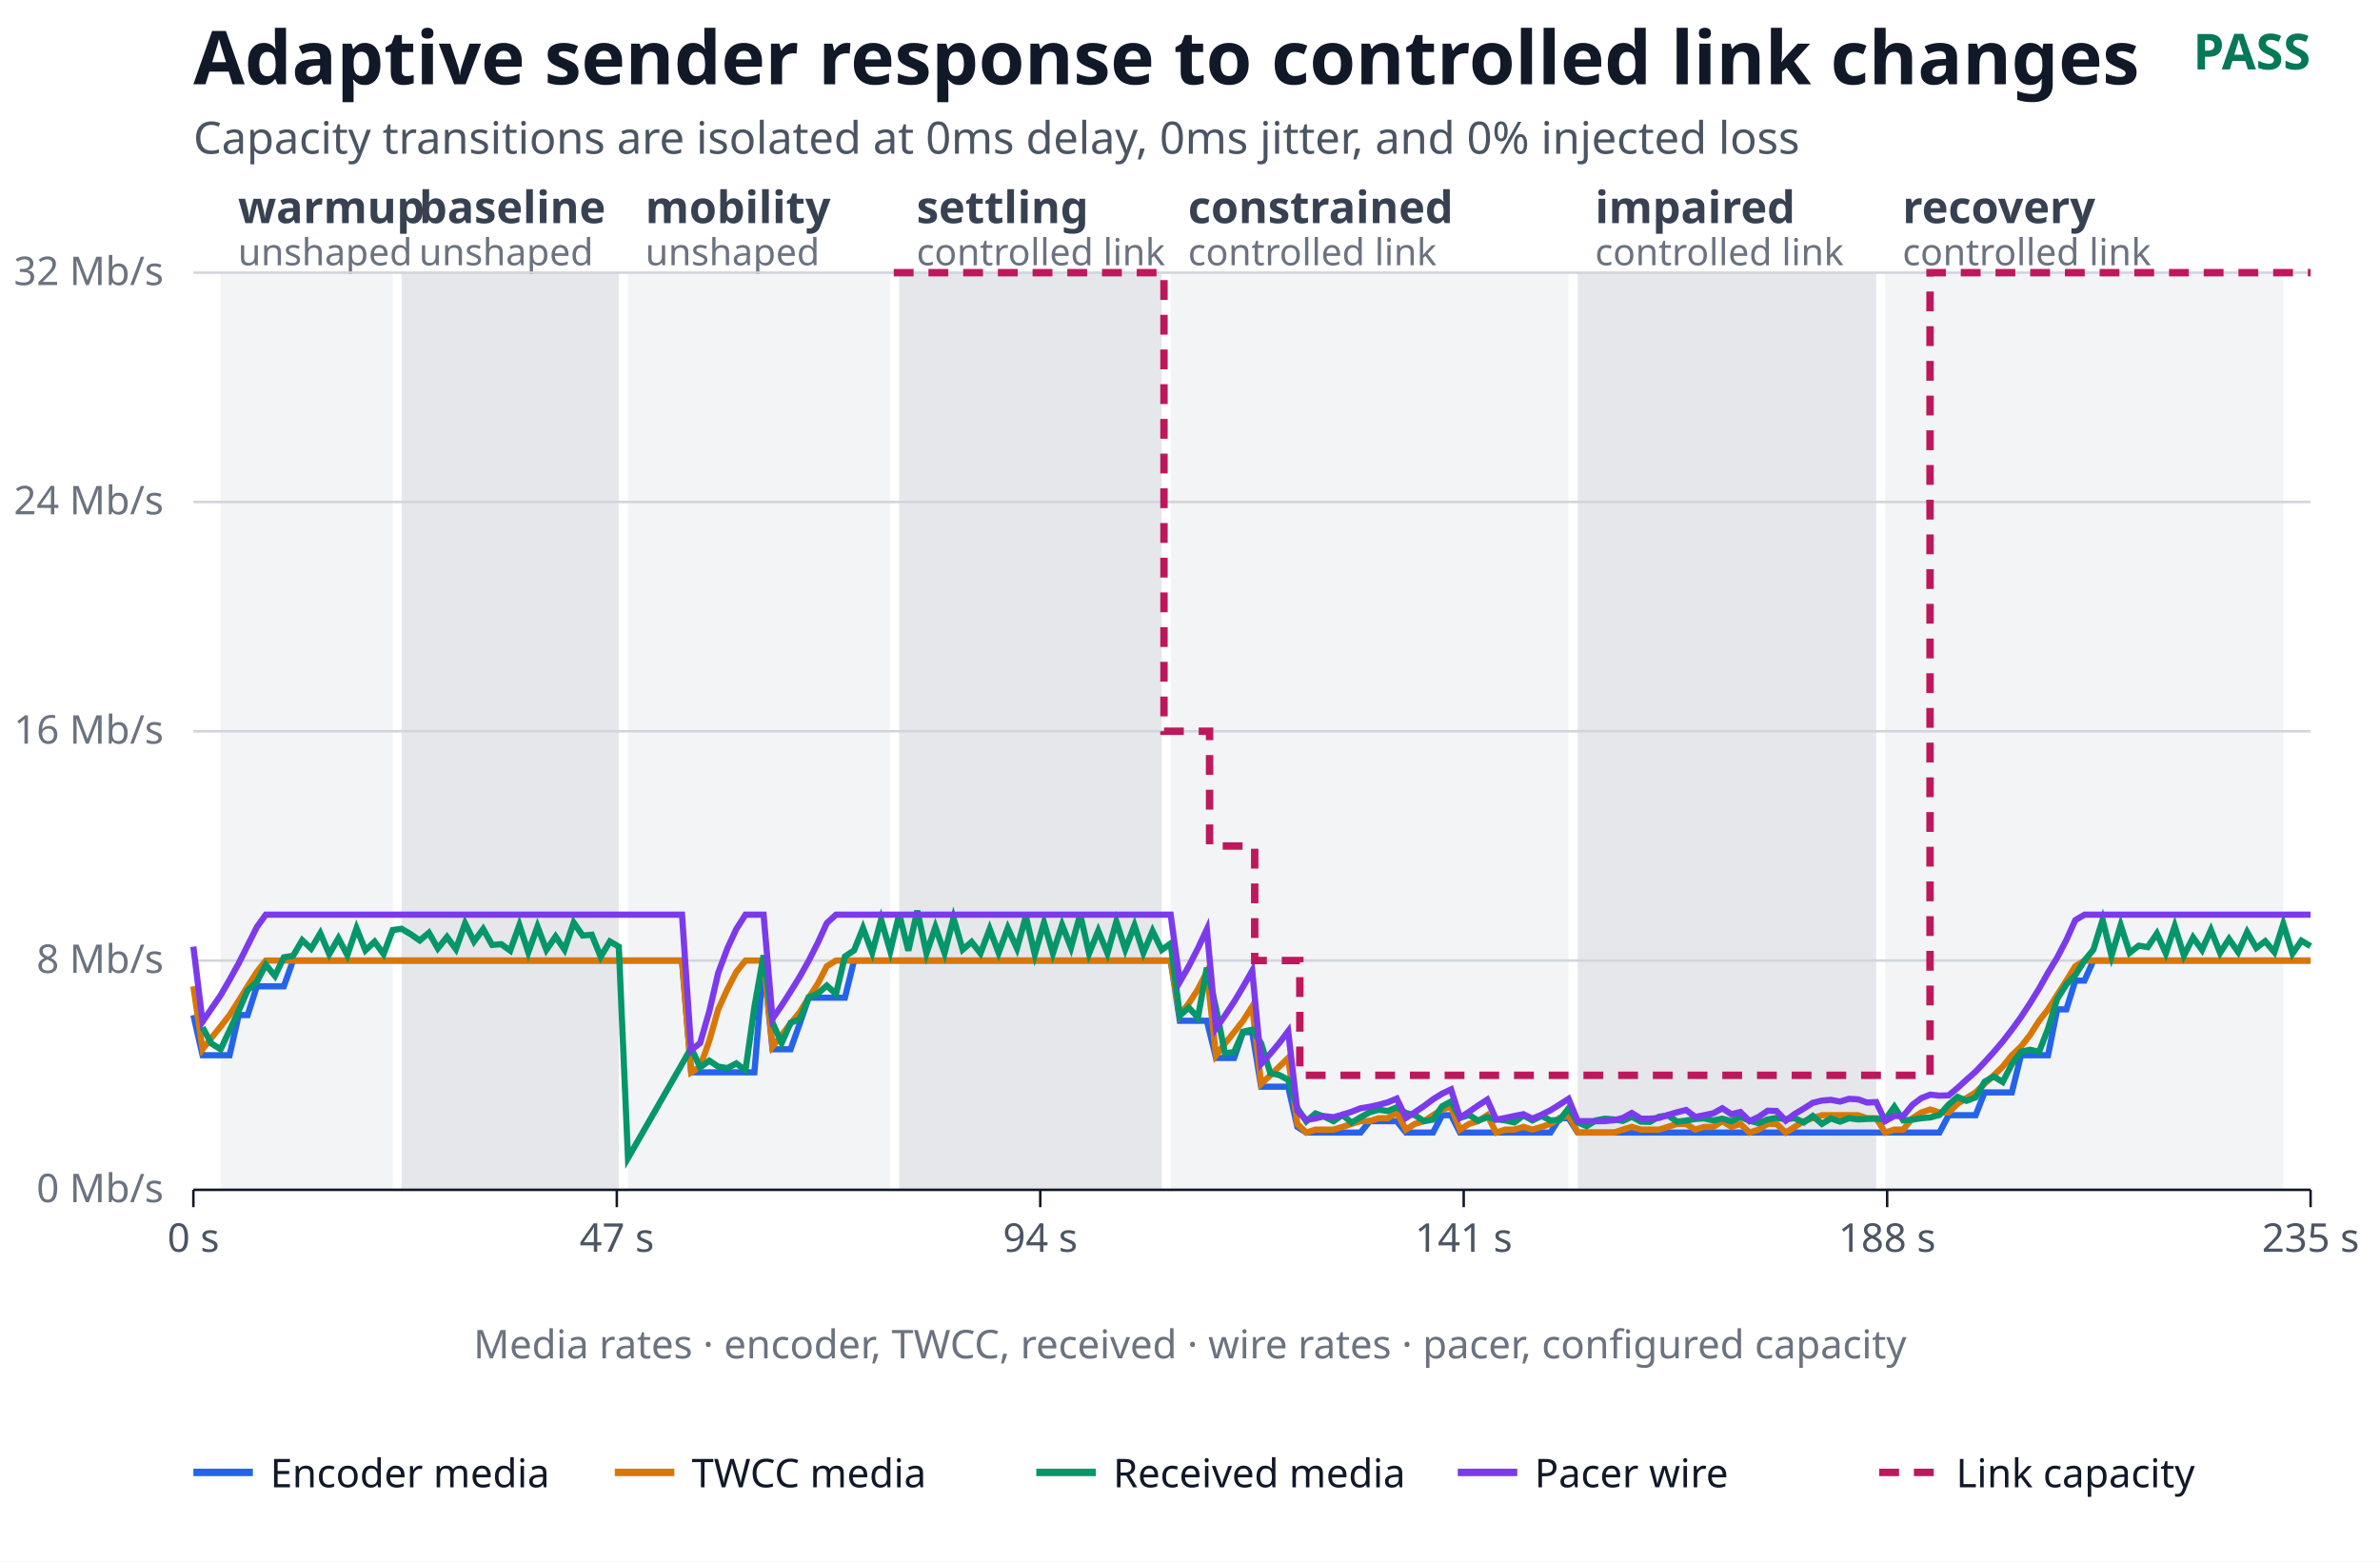
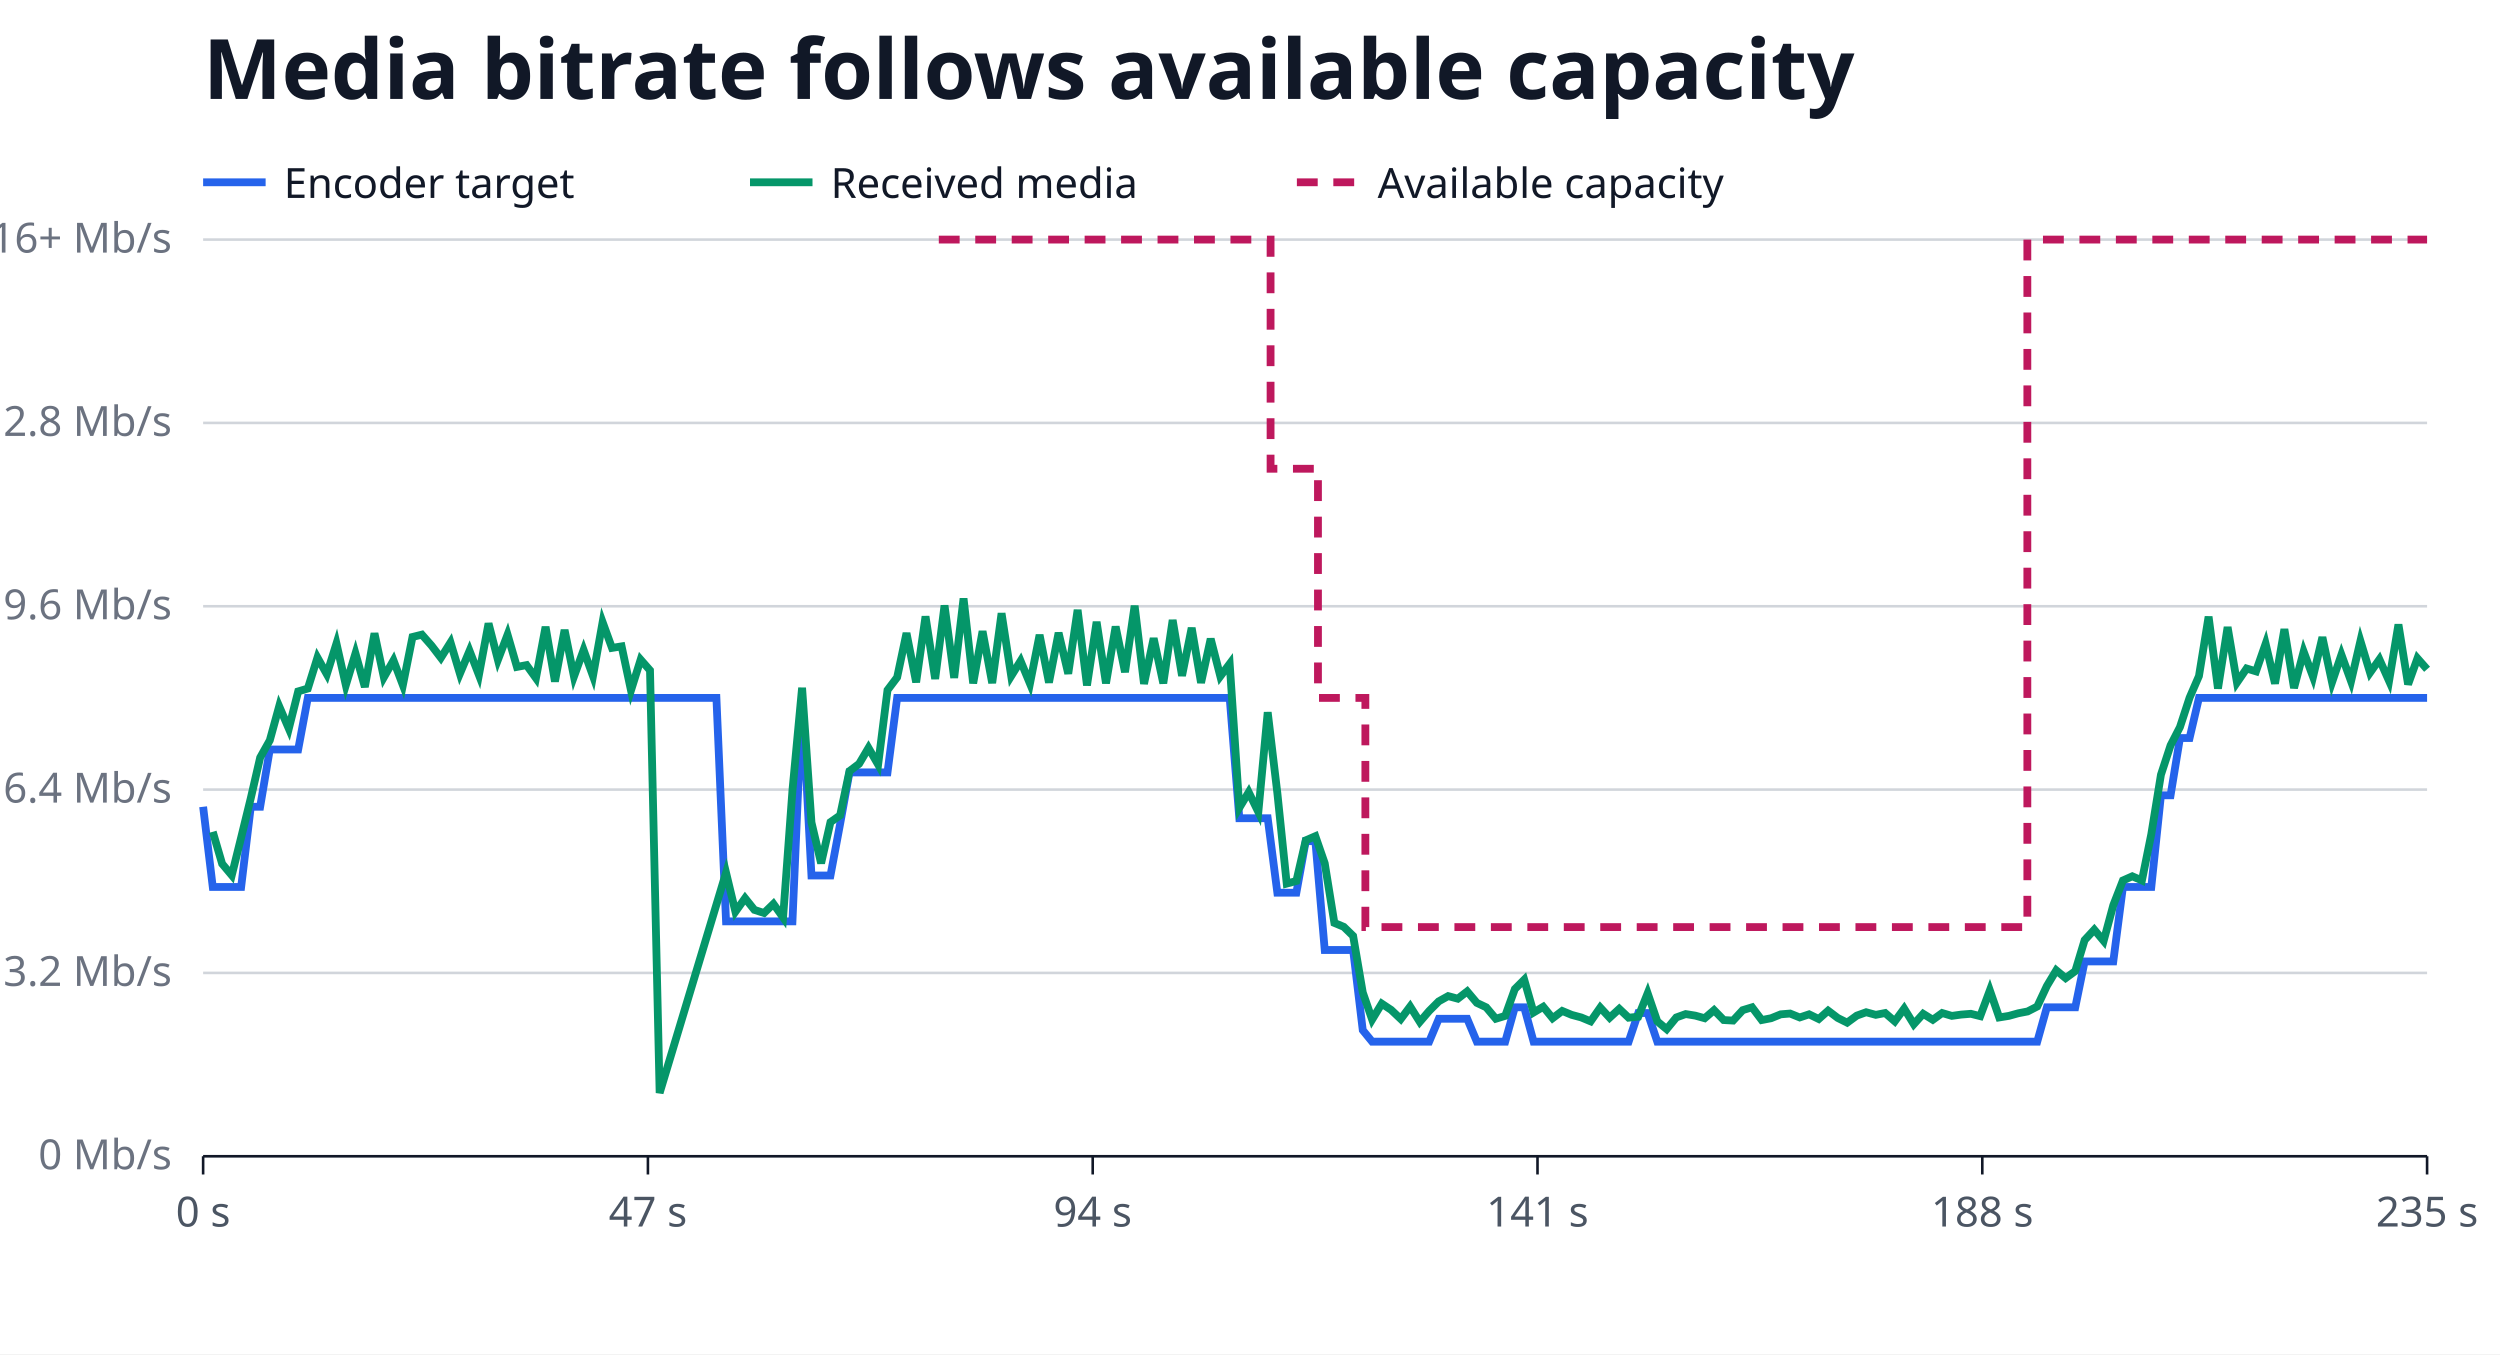
- <svg xmlns="http://www.w3.org/2000/svg" width="960" height="630" viewBox="0 0 960 630" role="img" aria-labelledby="title description" style="font-family:system-ui,sans-serif">
+ <svg xmlns="http://www.w3.org/2000/svg" width="960" height="520" viewBox="0 0 960 520" role="img" aria-labelledby="title description" style="font-family:system-ui,sans-serif">
  <rect width="100%" height="100%" fill="#ffffff" />
-   <text x="78" y="34" font-size="30" font-weight="600" fill="#111827">Adaptive sender response to controlled link changes</text>
-   <text x="78" y="62" font-size="18" fill="#4b5563">Capacity transitions are isolated at 0ms delay, 0ms jitter, and 0% injected loss</text>
-   <text x="932" y="28" text-anchor="end" font-size="20" font-weight="700" fill="#047857">PASS</text>
-   <rect x="89" y="110" width="69.4" height="370" fill="#f3f4f6" />
-   <text x="96" y="90" font-size="18" font-weight="600" fill="#374151">warmup</text>
-   <text x="96" y="107" font-size="15" fill="#6b7280">unshaped</text>
-   <rect x="162" y="110" width="87.6" height="370" fill="#e5e7eb" />
-   <text x="169" y="90" font-size="18" font-weight="600" fill="#374151">baseline</text>
-   <text x="169" y="107" font-size="15" fill="#6b7280">unshaped</text>
-   <rect x="253.3" y="110" width="105.8" height="370" fill="#f3f4f6" />
-   <text x="260.3" y="90" font-size="18" font-weight="600" fill="#374151">mobility</text>
-   <text x="260.3" y="107" font-size="15" fill="#6b7280">unshaped</text>
-   <rect x="362.7" y="110" width="105.9" height="370" fill="#e5e7eb" />
-   <text x="369.7" y="90" font-size="18" font-weight="600" fill="#374151">settling</text>
-   <text x="369.7" y="107" font-size="15" fill="#6b7280">controlled link</text>
-   <rect x="472.2" y="110" width="160.5" height="370" fill="#f3f4f6" />
-   <text x="479.2" y="90" font-size="18" font-weight="600" fill="#374151">constrained</text>
-   <text x="479.2" y="107" font-size="15" fill="#6b7280">controlled link</text>
-   <rect x="636.4" y="110" width="120.4" height="370" fill="#e5e7eb" />
-   <text x="643.4" y="90" font-size="18" font-weight="600" fill="#374151">impaired</text>
-   <text x="643.4" y="107" font-size="15" fill="#6b7280">controlled link</text>
-   <rect x="760.4" y="110" width="160.6" height="370" fill="#f3f4f6" />
-   <text x="767.4" y="90" font-size="18" font-weight="600" fill="#374151">recovery</text>
-   <text x="767.4" y="107" font-size="15" fill="#6b7280">controlled link</text>
-   <line x1="78" y1="480" x2="932" y2="480" stroke="#d1d5db" />
-   <text x="66" y="485" text-anchor="end" font-size="16" fill="#6b7280">0 Mb/s</text>
-   <line x1="78" y1="387.5" x2="932" y2="387.5" stroke="#d1d5db" />
-   <text x="66" y="392.5" text-anchor="end" font-size="16" fill="#6b7280">8 Mb/s</text>
-   <line x1="78" y1="295" x2="932" y2="295" stroke="#d1d5db" />
-   <text x="66" y="300" text-anchor="end" font-size="16" fill="#6b7280">16 Mb/s</text>
-   <line x1="78" y1="202.5" x2="932" y2="202.5" stroke="#d1d5db" />
-   <text x="66" y="207.5" text-anchor="end" font-size="16" fill="#6b7280">24 Mb/s</text>
-   <line x1="78" y1="110" x2="932" y2="110" stroke="#d1d5db" />
-   <text x="66" y="115" text-anchor="end" font-size="16" fill="#6b7280">32 Mb/s</text>
-   <polyline fill="none" stroke="#2563eb" stroke-width="2.5" stroke-dasharray="" points="78,409.5 81.7,425.7 85.3,425.7 89,425.7 92.6,425.7 96.3,409.5 99.9,409.5 103.6,397.9 107.2,397.9 110.9,397.9 114.5,397.9 118.2,387.5 121.9,387.5 125.5,387.5 129.2,387.5 132.8,387.5 136.5,387.5 140.1,387.5 143.8,387.5 147.4,387.5 151.1,387.5 154.7,387.5 158.4,387.5 162,387.5 165.7,387.5 169.3,387.5 173,387.5 176.6,387.5 180.3,387.5 183.9,387.5 187.6,387.5 191.2,387.5 194.9,387.5 198.5,387.5 202.2,387.5 205.8,387.5 209.5,387.5 213.1,387.5 216.8,387.5 220.4,387.5 224.1,387.5 227.7,387.5 231.4,387.5 235,387.5 238.7,387.5 242.3,387.5 246,387.5 249.6,387.5 253.3,387.5 256.9,387.5 260.5,387.5 264.2,387.5 267.8,387.5 271.5,387.5 275.1,387.5 278.8,432.6 282.4,432.6 286.1,432.6 289.7,432.6 293.4,432.6 297,432.6 300.7,432.6 304.3,432.6 308,387.5 311.6,423.3 315.3,423.3 318.9,423.3 322.6,412.9 326.2,402.5 329.9,402.5 333.5,402.5 337.2,402.5 340.8,402.5 344.5,387.5 348.1,387.5 351.8,387.5 355.4,387.5 359.1,387.5 362.7,387.5 366.4,387.5 370,387.5 373.7,387.5 377.3,387.5 381,387.5 384.6,387.5 388.3,387.5 391.9,387.5 395.5,387.5 399.2,387.5 402.8,387.5 406.5,387.5 410.2,387.5 413.8,387.5 417.4,387.5 421.1,387.5 424.7,387.5 428.4,387.5 432,387.5 435.7,387.5 439.3,387.5 443,387.5 446.7,387.5 450.3,387.5 453.9,387.5 457.6,387.5 461.2,387.5 464.9,387.5 468.6,387.5 472.2,387.5 475.9,411.8 479.5,411.8 483.2,411.8 486.8,411.8 490.5,426.8 494.1,426.8 497.8,426.8 501.4,416.4 505.1,416.4 508.7,438.4 512.4,438.4 516,438.4 519.6,438.4 523.3,454.6 526.9,456.9 530.6,456.9 534.2,456.9 537.9,456.9 541.5,456.9 545.2,456.9 548.8,456.9 552.5,452.3 556.1,452.3 559.8,452.3 563.4,452.3 567.1,456.9 570.7,456.9 574.4,456.9 578,456.9 581.7,449.9 585.3,449.9 588.9,456.9 592.6,456.9 596.2,456.9 599.9,456.9 603.5,456.9 607.2,456.9 610.8,456.9 614.5,456.9 618.1,456.9 621.8,456.9 625.4,456.9 629.1,451.1 632.7,451.1 636.4,456.9 640,456.9 643.7,456.9 647.3,456.9 651,456.9 654.6,456.9 658.2,456.9 661.9,456.9 665.5,456.9 669.2,456.9 672.8,456.9 676.5,456.9 680.1,456.9 683.8,456.9 687.4,456.9 691.1,456.9 694.7,456.9 698.4,456.9 702,456.9 705.7,456.9 709.3,456.9 713,456.9 716.6,456.9 720.3,456.9 723.9,456.9 727.6,456.9 731.2,456.9 734.9,456.9 738.5,456.9 742.2,456.9 745.8,456.9 749.5,456.9 753.1,456.9 756.8,456.9 760.4,456.9 764.1,456.9 767.7,456.9 771.4,456.9 775,456.9 778.6,456.9 782.3,456.9 786,449.9 789.6,449.9 793.2,449.9 796.9,449.9 800.5,440.7 804.2,440.7 807.8,440.7 811.5,440.7 815.2,425.7 818.8,425.7 822.5,425.7 826.1,425.7 829.8,407.2 833.5,407.2 837.1,395.6 840.8,395.6 844.4,387.5 848.1,387.5 851.7,387.5 855.4,387.5 859,387.5 862.7,387.5 866.3,387.5 870,387.5 873.6,387.5 877.2,387.5 880.9,387.5 884.6,387.5 888.2,387.5 891.8,387.5 895.5,387.5 899.1,387.5 902.8,387.5 906.4,387.5 910.1,387.5 913.7,387.5 917.4,387.5 921,387.5 924.7,387.5 928.3,387.5 932,387.5" />
-   <line x1="78" y1="594" x2="102" y2="594" stroke="#2563eb" stroke-width="3" />
-   <text x="109" y="600" font-size="16" fill="#111827">Encoder media</text>
-   <polyline fill="none" stroke="#d97706" stroke-width="2.5" stroke-dasharray="" points="78,397.9 81.7,423.3 85.3,418.7 89,414.1 92.6,409.5 96.3,403.7 99.9,397.9 103.6,392.1 107.2,387.5 110.9,387.5 114.5,387.5 118.2,387.5 121.9,387.5 125.5,387.5 129.2,387.5 132.8,387.5 136.5,387.5 140.1,387.5 143.8,387.5 147.4,387.5 151.1,387.5 154.7,387.5 158.4,387.5 162,387.5 165.7,387.5 169.3,387.5 173,387.5 176.6,387.5 180.3,387.5 183.9,387.5 187.6,387.5 191.2,387.5 194.9,387.5 198.5,387.5 202.2,387.5 205.8,387.5 209.5,387.5 213.1,387.5 216.8,387.5 220.4,387.5 224.1,387.5 227.7,387.5 231.4,387.5 235,387.5 238.7,387.5 242.3,387.5 246,387.5 249.6,387.5 253.3,387.5 256.9,387.5 260.5,387.5 264.2,387.5 267.8,387.5 271.5,387.5 275.1,387.5 278.8,432.6 282.4,430.3 286.1,419.9 289.7,407.2 293.4,399.1 297,392.1 300.7,387.5 304.3,387.5 308,387.5 311.6,422.2 315.3,417.6 318.9,412.9 322.6,408.3 326.2,402.5 329.9,396.8 333.5,389.8 337.2,387.5 340.8,387.5 344.5,387.5 348.1,387.5 351.8,387.5 355.4,387.5 359.1,387.5 362.7,387.5 366.4,387.5 370,387.5 373.7,387.5 377.3,387.5 381,387.5 384.6,387.5 388.3,387.5 391.9,387.5 395.5,387.5 399.2,387.5 402.8,387.5 406.5,387.5 410.2,387.5 413.8,387.5 417.4,387.5 421.1,387.5 424.7,387.5 428.4,387.5 432,387.5 435.7,387.5 439.3,387.5 443,387.5 446.7,387.5 450.3,387.5 453.9,387.5 457.6,387.5 461.2,387.5 464.9,387.5 468.6,387.5 472.2,387.5 475.9,409.5 479.5,404.8 483.2,399.1 486.8,392.1 490.5,425.7 494.1,421 497.8,416.4 501.4,411.8 505.1,406 508.7,437.2 512.4,433.8 516,430.3 519.6,426.8 523.3,453.4 526.9,456.9 530.6,455.7 534.2,455.7 537.9,455.7 541.5,454.6 545.2,453.4 548.8,452.3 552.5,452.3 556.1,451.1 559.8,451.1 563.4,448.8 567.1,455.7 570.7,453.4 574.4,452.3 578,449.9 581.7,447.6 585.3,446.5 588.9,455.7 592.6,453.4 596.2,452.3 599.9,449.9 603.5,456.9 607.2,455.7 610.8,455.7 614.5,454.6 618.1,455.7 621.8,454.6 625.4,453.4 629.1,451.1 632.7,449.9 636.4,456.9 640,456.9 643.7,456.9 647.3,456.9 651,456.9 654.6,455.7 658.2,454.6 661.9,455.7 665.5,455.7 669.2,455.7 672.8,454.6 676.5,453.4 680.1,453.4 683.8,455.7 687.4,454.6 691.1,454.6 694.7,452.3 698.4,454.6 702,453.4 705.7,456.9 709.3,455.7 713,453.4 716.6,453.4 720.3,456.9 723.9,454.6 727.6,452.3 731.2,451.1 734.9,449.9 738.5,449.9 742.2,449.9 745.8,449.9 749.5,449.9 753.1,451.1 756.8,451.1 760.4,456.9 764.1,455.7 767.7,455.7 771.4,451.1 775,448.8 778.6,447.6 782.3,448.8 786,448.8 789.6,445.3 793.2,443 796.9,440.7 800.5,437.2 804.2,433.8 807.8,430.3 811.5,425.7 815.2,422.2 818.8,417.6 822.5,411.8 826.1,407.2 829.8,401.4 833.5,395.6 837.1,389.8 840.8,387.5 844.4,387.5 848.1,387.5 851.7,387.5 855.4,387.5 859,387.5 862.7,387.5 866.3,387.5 870,387.5 873.6,387.5 877.2,387.5 880.9,387.5 884.6,387.5 888.2,387.5 891.8,387.5 895.5,387.5 899.1,387.5 902.8,387.5 906.4,387.5 910.1,387.5 913.7,387.5 917.4,387.5 921,387.5 924.7,387.5 928.3,387.5 932,387.5" />
-   <line x1="248" y1="594" x2="272" y2="594" stroke="#d97706" stroke-width="3" />
-   <text x="279" y="600" font-size="16" fill="#111827">TWCC media</text>
-   <polyline fill="none" stroke="#059669" stroke-width="2.5" stroke-dasharray="" points="81.7,414.5 85.3,421 89,423.3 92.6,415.7 96.3,407.7 99.9,399.5 103.6,396.1 107.2,389.2 110.9,393.7 114.5,386.2 118.2,385.6 121.9,379.3 125.5,382.7 129.2,376.5 132.8,384.9 136.5,378.5 140.1,385.3 143.8,374.5 147.4,383.4 151.1,379.9 154.7,384.9 158.4,375.2 162,374.7 165.7,376.9 169.3,379.4 173,376.3 176.6,382.6 180.3,378 183.9,382.9 187.6,372.5 191.2,379.8 194.9,374.8 198.5,381.2 202.2,380.9 205.8,383.5 209.5,373.2 213.1,384.2 216.8,373.8 220.4,383.2 224.1,377.8 227.7,383.1 231.4,372.2 235,377.4 238.7,377.1 242.3,386 246,379.8 249.6,381.9 253.3,467.2 278.8,422.8 282.4,430.6 286.1,427.9 289.7,430.3 293.4,430.9 297,429 300.7,431.8 304.3,406.2 308,385.4 311.6,412.6 315.3,420.8 318.9,412.6 322.6,411.2 326.2,402.3 329.9,400.8 333.5,397.6 337.2,401 340.8,385.9 344.5,383.4 348.1,374.4 351.8,384.3 355.4,371 359.1,383.7 362.7,368.8 366.4,383.5 370,367.4 373.7,384.6 377.3,374 381,384.5 384.6,370.4 388.3,383.1 391.9,380 395.5,384.6 399.2,374.8 402.8,384.4 406.5,374.4 410.2,382.6 413.8,369.7 417.4,385 421.1,372.2 424.7,384.6 428.4,373.1 432,382.3 435.7,368.9 439.3,384.6 443,375.5 446.7,384.6 450.3,371.8 453.9,383 457.6,373.3 461.2,384.4 464.9,375.6 468.6,383.2 472.2,380.6 475.9,409.7 479.5,406.5 483.2,410.5 486.8,390.4 490.5,406.7 494.1,425 497.8,424.4 501.4,416.2 505.1,415.4 508.7,420.9 512.4,432.9 516,433.7 519.6,435.6 523.3,447 526.9,452.4 530.6,449.2 534.2,450.5 537.9,452.3 541.5,449.8 545.2,452.9 548.8,450.7 552.5,448.7 556.1,447.7 559.8,448.2 563.4,446.7 567.1,449 570.7,449.9 574.4,452.3 578,451.7 581.7,446.3 585.3,444.4 588.9,451 592.6,449.8 596.2,452.1 599.9,450.7 603.5,451.5 607.2,452 610.8,452.8 614.5,450 618.1,452 621.8,450.2 625.4,452 629.1,451.8 632.7,447.1 636.4,452.8 640,454.3 643.7,452 647.3,451.3 651,451.6 654.6,452.2 658.2,450.5 661.9,452.5 665.5,452.6 669.2,450.5 672.8,450 676.5,452.5 680.1,452.1 683.8,451.4 687.4,451.2 691.1,452 694.7,451.3 698.4,452.3 702,450.6 705.7,452.1 709.3,453.1 713,451.6 716.6,451 720.3,451.5 723.9,451.1 727.6,452.8 731.2,450.2 734.9,453.4 738.5,451.2 742.2,452.5 745.8,451.1 749.5,451.6 753.1,451.4 756.8,451.3 760.4,451.7 764.1,446.5 767.7,452 771.4,451.7 775,451.1 778.6,450.8 782.3,449.8 786,445.6 789.6,442.5 793.2,444.1 796.9,442.7 800.5,436.4 804.2,434.3 807.8,436.5 811.5,429.3 815.2,424.3 818.8,423.5 822.5,424.3 826.1,415 829.8,403 833.5,397.1 837.1,393.4 840.8,387.5 844.4,383.1 848.1,371.1 851.7,385.6 855.4,373.2 859,384.4 862.7,381.5 866.3,382.1 870,376.6 873.6,384.6 877.2,373.6 880.9,385.5 884.6,378.2 888.2,383.2 891.8,375.2 895.5,384.4 899.1,378.8 902.8,384.1 906.4,376 910.1,382.4 913.7,379.7 917.4,384.1 921,372.7 924.7,384.7 928.3,379.5 932,381.7" />
-   <line x1="418" y1="594" x2="442" y2="594" stroke="#059669" stroke-width="3" />
-   <text x="449" y="600" font-size="16" fill="#111827">Received media</text>
-   <polyline fill="none" stroke="#7c3aed" stroke-width="2.5" stroke-dasharray="" points="78,381.9 81.7,412.2 85.3,406.9 89,401.5 92.6,395.3 96.3,388.6 99.9,381.4 103.6,374 107.2,369 110.9,369 114.5,369 118.2,369 121.9,369 125.5,369 129.2,369 132.8,369 136.5,369 140.1,369 143.8,369 147.4,369 151.1,369 154.7,369 158.4,369 162,369 165.7,369 169.3,369 173,369 176.6,369 180.3,369 183.9,369 187.6,369 191.2,369 194.9,369 198.5,369 202.2,369 205.8,369 209.5,369 213.1,369 216.8,369 220.4,369 224.1,369 227.7,369 231.4,369 235,369 238.7,369 242.3,369 246,369 249.6,369 253.3,369 256.9,369 260.5,369 264.2,369 267.8,369 271.5,369 275.1,369 278.8,423.6 282.4,420.8 286.1,408 289.7,392.5 293.4,382.6 297,374.8 300.7,369 304.3,369 308,369 311.6,411 315.3,405.6 318.9,400 322.6,394 326.2,387.6 329.9,380.3 333.5,372.4 337.2,369 340.8,369 344.5,369 348.1,369 351.8,369 355.4,369 359.1,369 362.7,369 366.4,369 370,369 373.7,369 377.3,369 381,369 384.6,369 388.3,369 391.9,369 395.5,369 399.2,369 402.8,369 406.5,369 410.2,369 413.8,369 417.4,369 421.1,369 424.7,369 428.4,369 432,369 435.7,369 439.3,369 443,369 446.7,369 450.3,369 453.9,369 457.6,369 461.2,369 464.9,369 468.6,369 472.2,369 475.9,396.1 479.5,389.8 483.2,382.6 486.8,374.9 490.5,414.9 494.1,409.7 497.8,404.1 501.4,398.1 505.1,391.6 508.7,429.2 512.4,425.1 516,420.8 519.6,416 523.3,448.2 526.9,451.8 530.6,451.2 534.2,450.3 537.9,450.7 541.5,449.7 545.2,448.5 548.8,447.1 552.5,446.5 556.1,445.7 559.8,444.7 563.4,443.2 567.1,451 570.7,448.7 574.4,446.2 578,443.5 581.7,441.2 585.3,439.5 588.9,450.9 592.6,448.5 596.2,446 599.9,443.6 603.5,451.7 607.2,451 610.8,450.2 614.5,449.5 618.1,451.3 621.8,449.7 625.4,447.9 629.1,445.6 632.7,443.3 636.4,452.3 640,452.3 643.7,452.3 647.3,452.3 651,451.9 654.6,451 658.2,449 661.9,451.3 665.5,451.3 669.2,451 672.8,449.8 676.5,448.7 680.1,447.8 683.8,450.6 687.4,449.9 691.1,449.1 694.7,447.1 698.4,449.5 702,448.6 705.7,452.3 709.3,450.6 713,448.1 716.6,448.2 720.3,452.1 723.9,449.4 727.6,447.2 731.2,444.9 734.9,444 738.5,443.7 742.2,444.4 745.8,443.3 749.5,443.5 753.1,444.8 756.8,444.6 760.4,452.3 764.1,450.2 767.7,450.2 771.4,445.7 775,443 778.6,441.6 782.3,442 786,441.9 789.6,438.9 793.2,435.6 796.9,432.3 800.5,428.5 804.2,424.4 807.8,420.2 811.5,415.4 815.2,410.3 818.8,404.8 822.5,398.8 826.1,392.4 829.8,386.3 833.5,379.2 837.1,371.2 840.8,369 844.4,369 848.1,369 851.7,369 855.4,369 859,369 862.7,369 866.3,369 870,369 873.6,369 877.2,369 880.9,369 884.6,369 888.2,369 891.8,369 895.5,369 899.1,369 902.8,369 906.4,369 910.1,369 913.7,369 917.4,369 921,369 924.7,369 928.3,369 932,369" />
-   <line x1="588" y1="594" x2="612" y2="594" stroke="#7c3aed" stroke-width="3" />
-   <text x="619" y="600" font-size="16" fill="#111827">Pacer wire</text>
-   <polyline fill="none" stroke="#be185d" stroke-width="3" stroke-dasharray="8 6" points="360.5,110 469.5,110 469.5,295 487.9,295 487.9,341.3 506.1,341.3 506.1,387.5 524.3,387.5 524.3,433.8 778.5,433.8 778.5,110 932,110" />
-   <line x1="758" y1="594" x2="782" y2="594" stroke="#be185d" stroke-width="3" stroke-dasharray="8 6" />
-   <text x="789" y="600" font-size="16" fill="#111827">Link capacity</text>
-   <line x1="78" y1="480" x2="932" y2="480" stroke="#111827" />
-   <line x1="78" y1="480" x2="78" y2="487" stroke="#111827" />
-   <text x="78" y="505" text-anchor="middle" font-size="16" fill="#4b5563">0 s</text>
-   <line x1="248.8" y1="480" x2="248.8" y2="487" stroke="#111827" />
-   <text x="248.8" y="505" text-anchor="middle" font-size="16" fill="#4b5563">47 s</text>
-   <line x1="419.6" y1="480" x2="419.6" y2="487" stroke="#111827" />
-   <text x="419.6" y="505" text-anchor="middle" font-size="16" fill="#4b5563">94 s</text>
-   <line x1="590.4" y1="480" x2="590.4" y2="487" stroke="#111827" />
-   <text x="590.4" y="505" text-anchor="middle" font-size="16" fill="#4b5563">141 s</text>
-   <line x1="761.2" y1="480" x2="761.2" y2="487" stroke="#111827" />
-   <text x="761.2" y="505" text-anchor="middle" font-size="16" fill="#4b5563">188 s</text>
-   <line x1="932" y1="480" x2="932" y2="487" stroke="#111827" />
-   <text x="932" y="505" text-anchor="middle" font-size="16" fill="#4b5563">235 s</text>
-   <text x="480" y="548" text-anchor="middle" font-size="16" fill="#6b7280">Media rates · encoder, TWCC, received · wire rates · pacer, configured capacity</text>
+   <text x="78" y="38" font-size="32" font-weight="750" fill="#111827">Media bitrate follows available capacity</text>
+   <line x1="78" y1="444" x2="932" y2="444" stroke="#d1d5db" />
+   <text x="66" y="449" text-anchor="end" font-size="16" fill="#6b7280">0 Mb/s</text>
+   <line x1="78" y1="373.6" x2="932" y2="373.6" stroke="#d1d5db" />
+   <text x="66" y="378.6" text-anchor="end" font-size="16" fill="#6b7280">3.2 Mb/s</text>
+   <line x1="78" y1="303.2" x2="932" y2="303.2" stroke="#d1d5db" />
+   <text x="66" y="308.2" text-anchor="end" font-size="16" fill="#6b7280">6.4 Mb/s</text>
+   <line x1="78" y1="232.8" x2="932" y2="232.8" stroke="#d1d5db" />
+   <text x="66" y="237.8" text-anchor="end" font-size="16" fill="#6b7280">9.6 Mb/s</text>
+   <line x1="78" y1="162.4" x2="932" y2="162.4" stroke="#d1d5db" />
+   <text x="66" y="167.4" text-anchor="end" font-size="16" fill="#6b7280">12.8 Mb/s</text>
+   <line x1="78" y1="92" x2="932" y2="92" stroke="#d1d5db" />
+   <text x="66" y="97" text-anchor="end" font-size="16" fill="#6b7280">16+ Mb/s</text>
+   <polyline fill="none" stroke="#2563eb" stroke-width="3" points="78,309.8 81.7,340.6 85.3,340.6 89,340.6 92.6,340.6 96.3,309.8 99.9,309.8 103.6,287.8 107.2,287.8 110.9,287.8 114.5,287.8 118.2,268 121.9,268 125.5,268 129.2,268 132.8,268 136.5,268 140.1,268 143.8,268 147.4,268 151.1,268 154.7,268 158.4,268 162,268 165.7,268 169.3,268 173,268 176.6,268 180.3,268 183.9,268 187.6,268 191.2,268 194.9,268 198.5,268 202.2,268 205.8,268 209.5,268 213.1,268 216.8,268 220.4,268 224.1,268 227.7,268 231.4,268 235,268 238.7,268 242.3,268 246,268 249.6,268 253.3,268 256.9,268 260.5,268 264.2,268 267.8,268 271.5,268 275.1,268 278.8,353.8 282.4,353.8 286.1,353.8 289.7,353.8 293.4,353.8 297,353.8 300.7,353.8 304.3,353.8 308,268 311.6,336.2 315.3,336.2 318.9,336.2 322.6,316.4 326.2,296.6 329.9,296.6 333.5,296.6 337.2,296.6 340.8,296.6 344.5,268 348.1,268 351.8,268 355.4,268 359.1,268 362.7,268 366.4,268 370,268 373.7,268 377.3,268 381,268 384.6,268 388.3,268 391.9,268 395.5,268 399.2,268 402.8,268 406.5,268 410.2,268 413.8,268 417.4,268 421.1,268 424.7,268 428.4,268 432,268 435.7,268 439.3,268 443,268 446.7,268 450.3,268 453.9,268 457.6,268 461.2,268 464.9,268 468.6,268 472.2,268 475.9,314.2 479.5,314.2 483.2,314.2 486.8,314.2 490.5,342.8 494.1,342.8 497.8,342.8 501.4,323 505.1,323 508.7,364.8 512.4,364.8 516,364.8 519.6,364.8 523.3,395.6 526.9,400 530.6,400 534.2,400 537.9,400 541.5,400 545.2,400 548.8,400 552.5,391.2 556.1,391.2 559.8,391.2 563.4,391.2 567.1,400 570.7,400 574.4,400 578,400 581.7,386.8 585.3,386.8 588.9,400 592.6,400 596.2,400 599.9,400 603.5,400 607.2,400 610.8,400 614.5,400 618.1,400 621.8,400 625.4,400 629.1,389 632.7,389 636.4,400 640,400 643.7,400 647.3,400 651,400 654.6,400 658.2,400 661.9,400 665.5,400 669.2,400 672.8,400 676.5,400 680.1,400 683.8,400 687.4,400 691.1,400 694.7,400 698.4,400 702,400 705.7,400 709.3,400 713,400 716.6,400 720.3,400 723.9,400 727.6,400 731.2,400 734.9,400 738.5,400 742.2,400 745.8,400 749.5,400 753.1,400 756.8,400 760.4,400 764.1,400 767.7,400 771.4,400 775,400 778.6,400 782.3,400 786,386.8 789.6,386.8 793.2,386.8 796.9,386.8 800.5,369.2 804.2,369.2 807.8,369.2 811.5,369.2 815.2,340.6 818.8,340.6 822.5,340.6 826.1,340.6 829.8,305.4 833.5,305.4 837.1,283.4 840.8,283.4 844.4,268 848.1,268 851.7,268 855.4,268 859,268 862.7,268 866.3,268 870,268 873.6,268 877.2,268 880.9,268 884.6,268 888.2,268 891.8,268 895.5,268 899.1,268 902.8,268 906.4,268 910.1,268 913.7,268 917.4,268 921,268 924.7,268 928.3,268 932,268" />
+   <line x1="78" y1="70" x2="102" y2="70" stroke="#2563eb" stroke-width="3" />
+   <text x="109" y="76" font-size="16" fill="#111827">Encoder target</text>
+   <polyline fill="none" stroke="#059669" stroke-width="3" points="81.7,319.4 85.3,331.7 89,336.1 92.6,321.6 96.3,306.5 99.9,290.9 103.6,284.3 107.2,271.2 110.9,279.8 114.5,265.5 118.2,264.4 121.9,252.5 125.5,258.9 129.2,247.1 132.8,263.1 136.5,250.9 140.1,263.8 143.8,243.2 147.4,260.1 151.1,253.6 154.7,263.1 158.4,244.6 162,243.7 165.7,247.9 169.3,252.6 173,246.7 176.6,258.7 180.3,249.9 183.9,259.2 187.6,239.4 191.2,253.4 194.9,243.7 198.5,256.1 202.2,255.4 205.8,260.4 209.5,240.7 213.1,261.7 216.8,241.9 220.4,259.8 224.1,249.6 227.7,259.6 231.4,238.9 235,248.8 238.7,248.2 242.3,265.1 246,253.3 249.6,257.4 253.3,419.7 278.8,335.1 282.4,350.1 286.1,344.9 289.7,349.4 293.4,350.6 297,347.1 300.7,352.3 304.3,303.5 308,264.1 311.6,315.8 315.3,331.5 318.9,315.7 322.6,313.1 326.2,296.1 329.9,293.3 333.5,287.2 337.2,293.6 340.8,265 344.5,260.1 348.1,243.1 351.8,262 355.4,236.7 359.1,260.7 362.7,232.5 366.4,260.3 370,229.8 373.7,262.4 377.3,242.4 381,262.3 384.6,235.5 388.3,259.6 391.9,253.8 395.5,262.5 399.2,243.8 402.8,262.1 406.5,243 410.2,258.7 413.8,234.2 417.4,263.2 421.1,238.8 424.7,262.4 428.4,240.6 432,258.1 435.7,232.6 439.3,262.6 443,245.1 446.7,262.4 450.3,238.1 453.9,259.5 457.6,241.1 461.2,262.2 464.9,245.3 468.6,259.7 472.2,254.9 475.9,310.2 479.5,304.2 483.2,311.8 486.8,273.5 490.5,304.5 494.1,339.3 497.8,338.3 501.4,322.7 505.1,321.1 508.7,331.5 512.4,354.4 516,355.9 519.6,359.4 523.3,381.1 526.9,391.5 530.6,385.4 534.2,387.8 537.9,391.3 541.5,386.5 545.2,392.4 548.8,388.2 552.5,384.5 556.1,382.5 559.8,383.5 563.4,380.7 567.1,385.1 570.7,386.8 574.4,391.2 578,390.1 581.7,379.8 585.3,376.2 588.9,388.8 592.6,386.6 596.2,391 599.9,388.2 603.5,389.7 607.2,390.7 610.8,392.2 614.5,386.9 618.1,390.8 621.8,387.4 625.4,390.8 629.1,390.4 632.7,381.4 636.4,392.2 640,395.2 643.7,390.7 647.3,389.4 651,390 654.6,391 658.2,387.9 661.9,391.7 665.5,391.9 669.2,387.9 672.8,386.8 676.5,391.7 680.1,391 683.8,389.5 687.4,389.2 691.1,390.7 694.7,389.5 698.4,391.3 702,388.1 705.7,390.9 709.3,392.7 713,390 716.6,388.7 720.3,389.7 723.9,389 727.6,392.2 731.2,387.3 734.9,393.3 738.5,389.3 742.2,391.6 745.8,389 749.5,390.1 753.1,389.6 756.8,389.3 760.4,390.2 764.1,380.3 767.7,390.7 771.4,390.1 775,389.1 778.6,388.4 782.3,386.5 786,378.6 789.6,372.6 793.2,375.6 796.9,372.9 800.5,361 804.2,357 807.8,361.3 811.5,347.6 815.2,338.1 818.8,336.5 822.5,338.1 826.1,320.3 829.8,297.5 833.5,286.2 837.1,279.2 840.8,267.9 844.4,259.6 848.1,236.8 851.7,264.4 855.4,240.8 859,262.1 862.7,256.7 866.3,257.8 870,247.2 873.6,262.5 877.2,241.6 880.9,264.2 884.6,250.2 888.2,259.9 891.8,244.7 895.5,262 899.1,251.4 902.8,261.6 906.4,246.1 910.1,258.3 913.7,253.2 917.4,261.5 921,239.8 924.7,262.8 928.3,252.8 932,257" />
+   <line x1="288" y1="70" x2="312" y2="70" stroke="#059669" stroke-width="3" />
+   <text x="319" y="76" font-size="16" fill="#111827">Received media</text>
+   <polyline fill="none" stroke="#be185d" stroke-width="3" stroke-dasharray="8 6" points="360.5,92 469.5,92 469.5,92 487.9,92 487.9,180 506.1,180 506.1,268 524.3,268 524.3,356 778.5,356 778.5,92 932,92" />
+   <line x1="498" y1="70" x2="522" y2="70" stroke="#be185d" stroke-width="3" stroke-dasharray="8 6" />
+   <text x="529" y="76" font-size="16" fill="#111827">Available capacity</text>
+   <line x1="78" y1="444" x2="932" y2="444" stroke="#111827" />
+   <line x1="78" y1="444" x2="78" y2="451" stroke="#111827" />
+   <text x="78" y="471" text-anchor="middle" font-size="16" fill="#4b5563">0 s</text>
+   <line x1="248.8" y1="444" x2="248.8" y2="451" stroke="#111827" />
+   <text x="248.8" y="471" text-anchor="middle" font-size="16" fill="#4b5563">47 s</text>
+   <line x1="419.6" y1="444" x2="419.6" y2="451" stroke="#111827" />
+   <text x="419.6" y="471" text-anchor="middle" font-size="16" fill="#4b5563">94 s</text>
+   <line x1="590.4" y1="444" x2="590.4" y2="451" stroke="#111827" />
+   <text x="590.4" y="471" text-anchor="middle" font-size="16" fill="#4b5563">141 s</text>
+   <line x1="761.2" y1="444" x2="761.2" y2="451" stroke="#111827" />
+   <text x="761.2" y="471" text-anchor="middle" font-size="16" fill="#4b5563">188 s</text>
+   <line x1="932" y1="444" x2="932" y2="451" stroke="#111827" />
+   <text x="932" y="471" text-anchor="middle" font-size="16" fill="#4b5563">235 s</text>
</svg>
